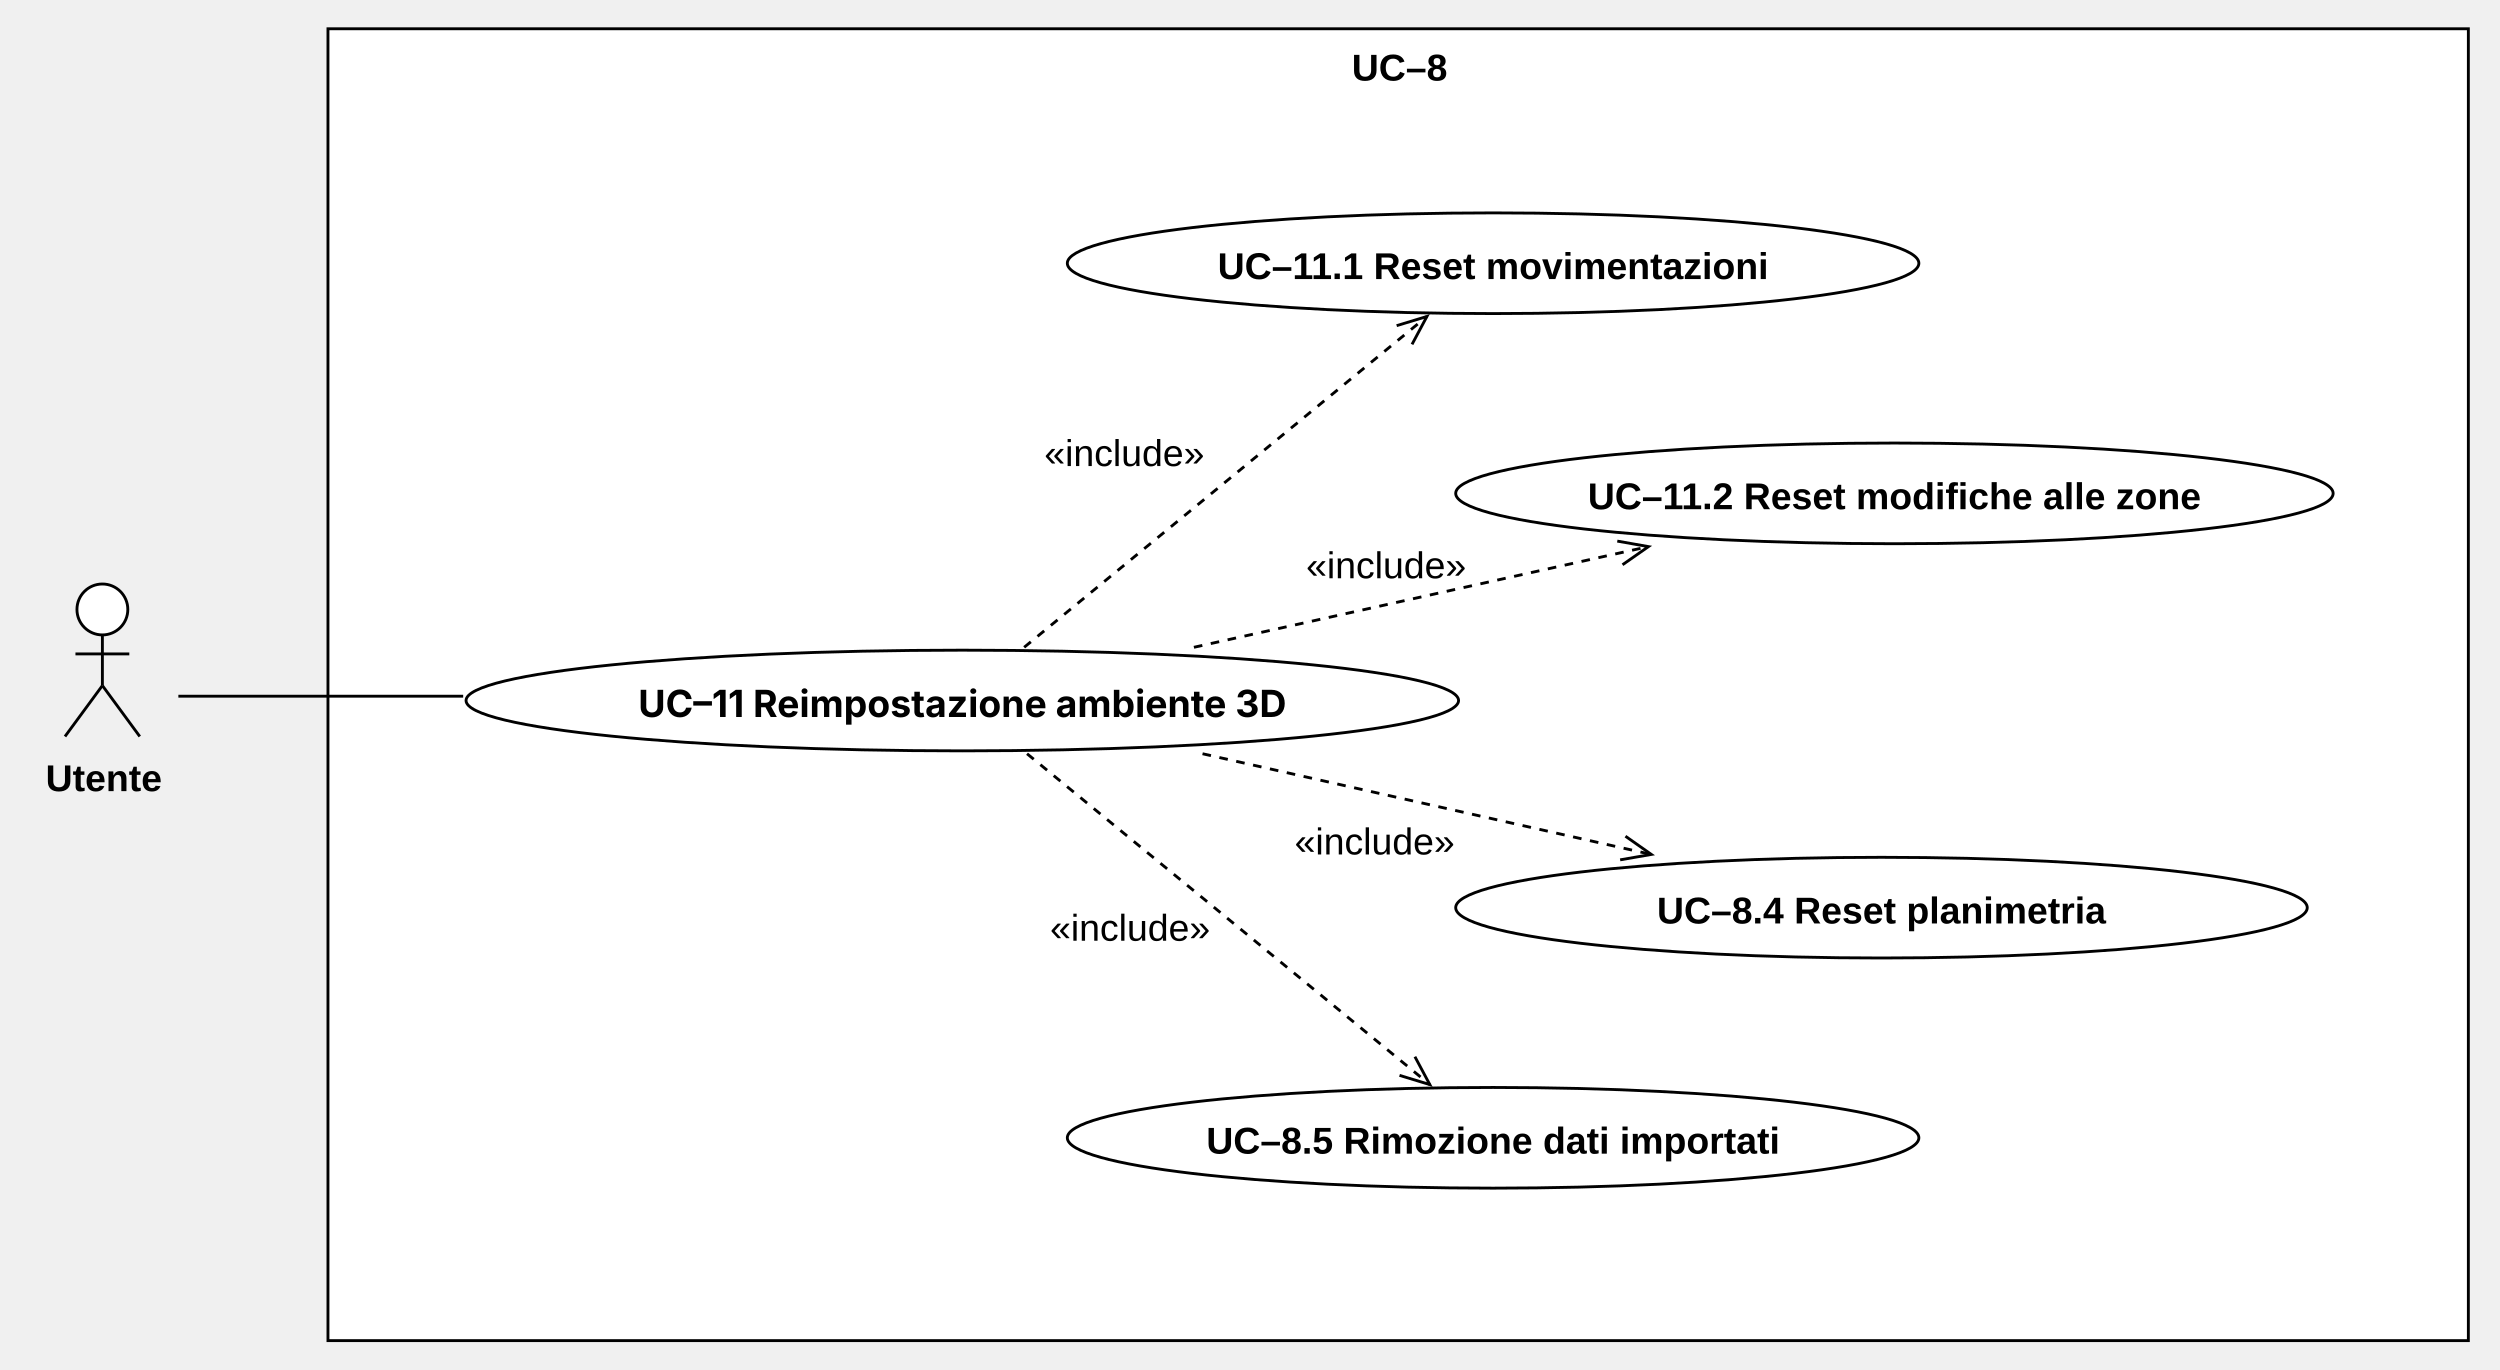
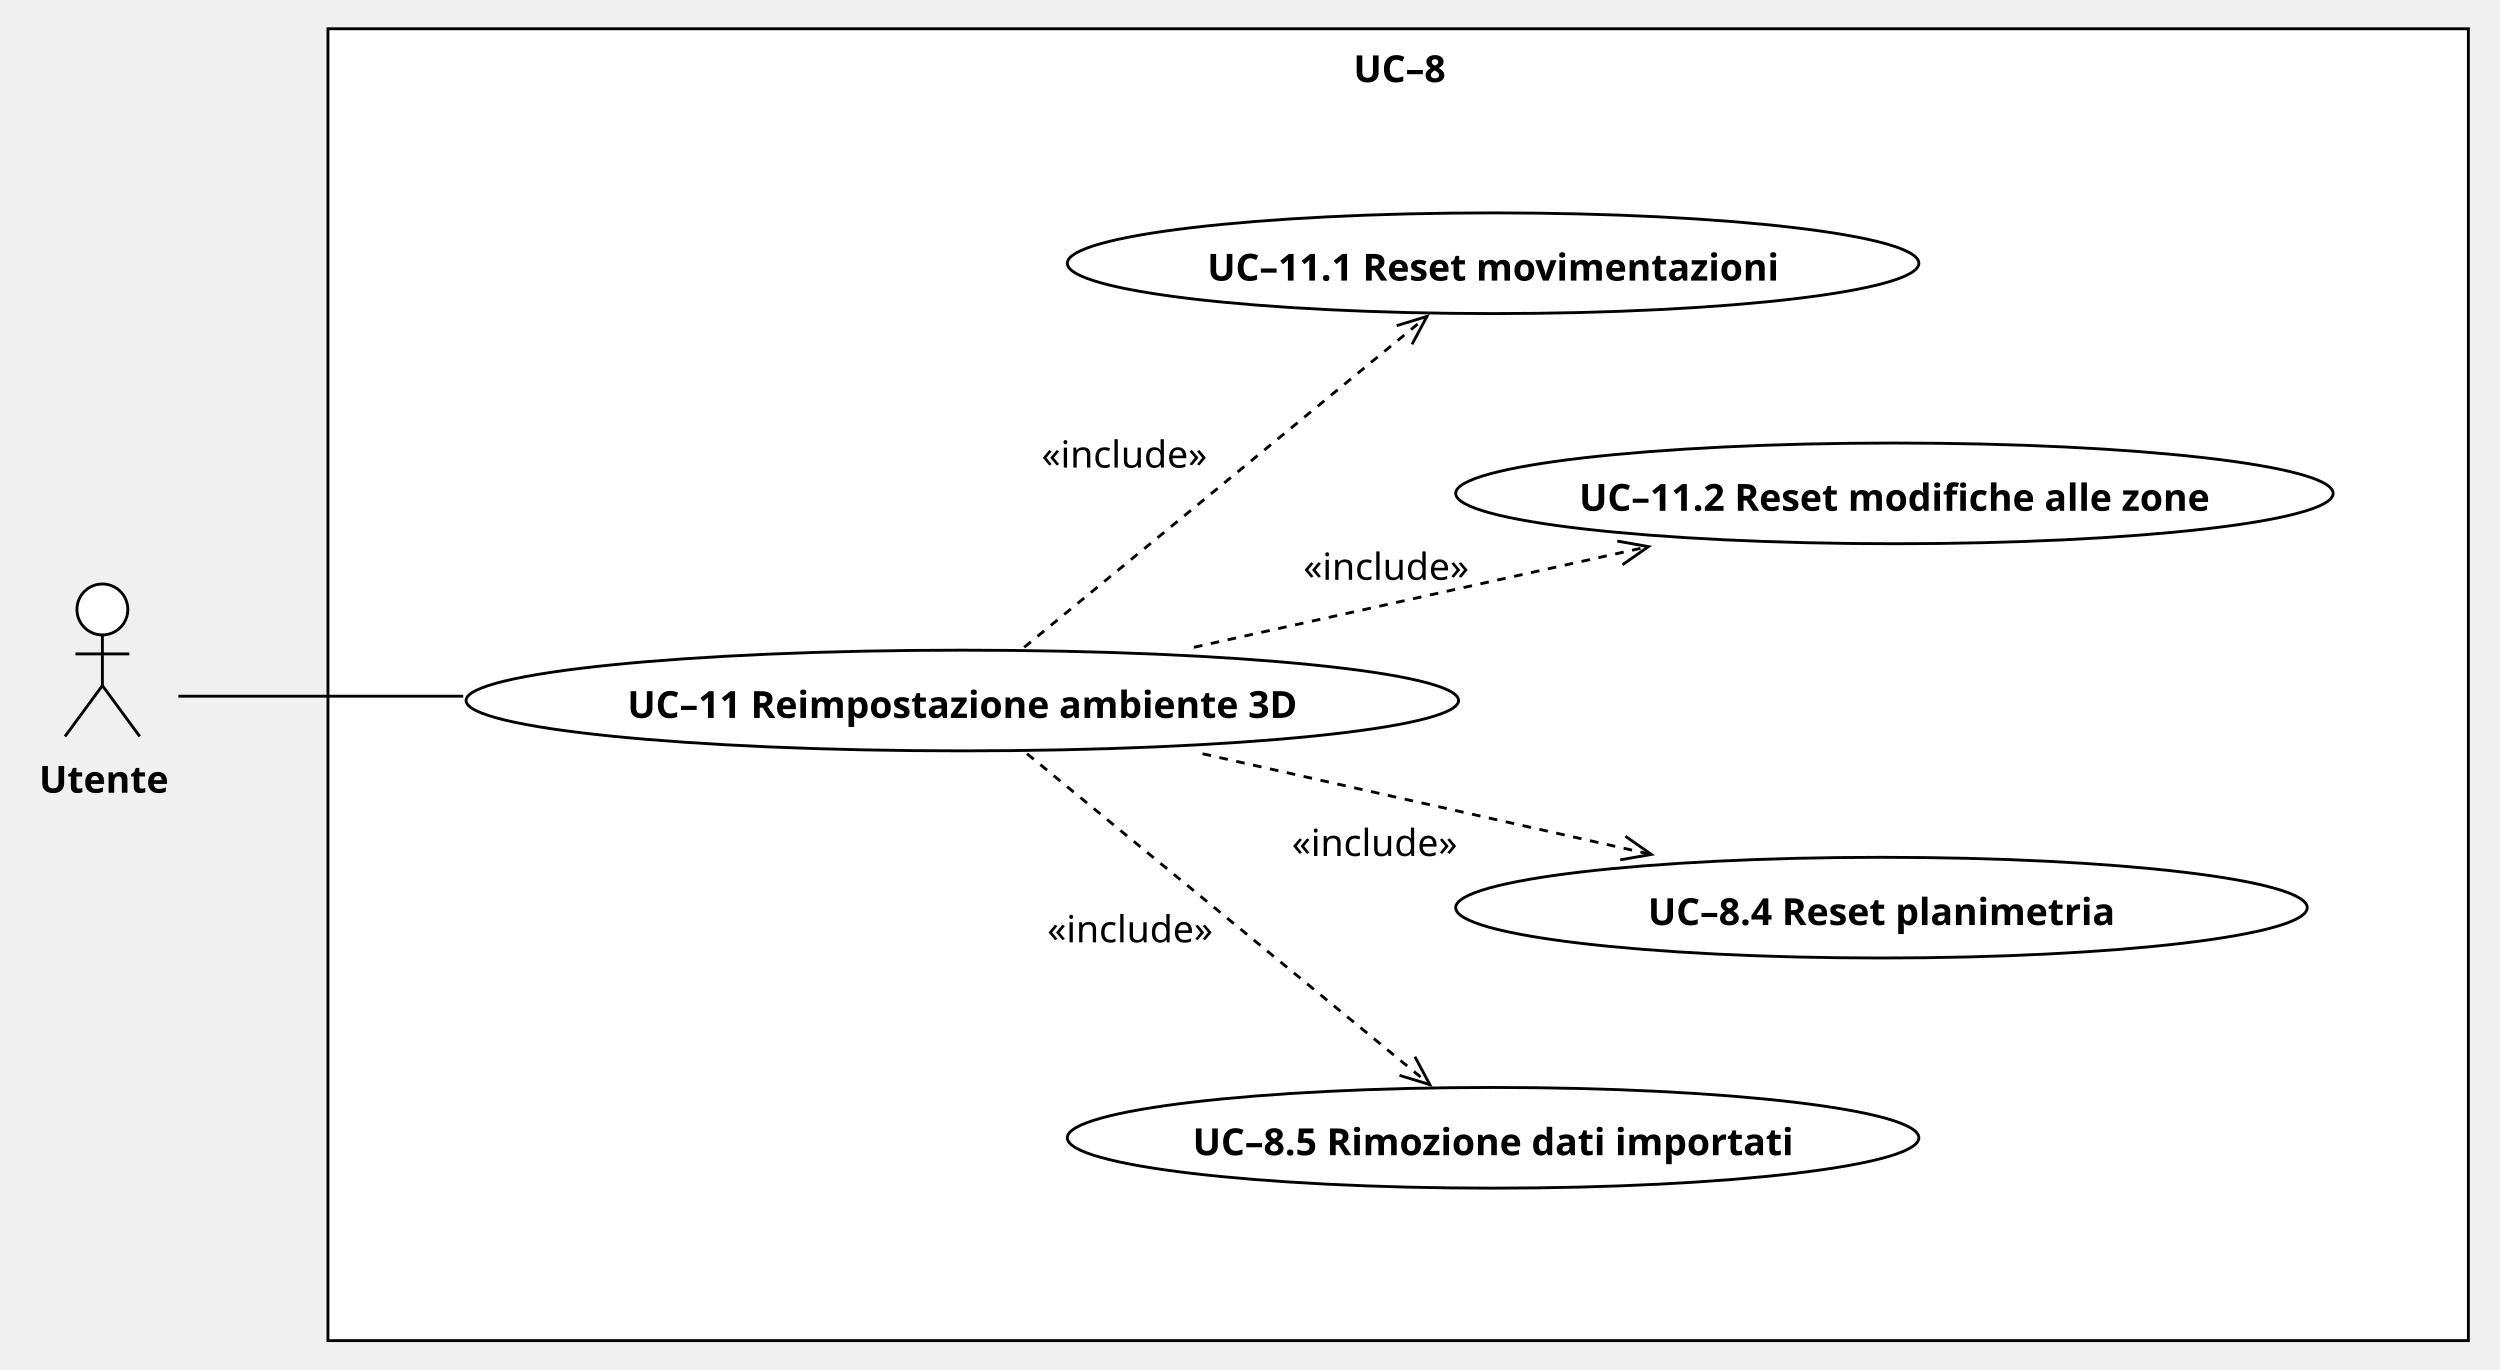
<svg xmlns="http://www.w3.org/2000/svg" version="1.1" width="869" height="476">
  <defs />
  <g>
    <g>
      <rect fill="#ffffff" stroke="none" x="160" y="64" width="744" height="456" transform="matrix(1 0 0 1 -46 -54)" />
    </g>
    <g>
      <path fill="none" stroke="#000000" paint-order="fill stroke markers" d=" M 114 10 L 858 10 L 858 466 L 114 466 L 114 10 Z Z" stroke-miterlimit="10" stroke-dasharray="" />
    </g>
    <g>
      <g>
        <path fill="none" stroke="none" />
-         <text fill="#000000" stroke="none" font-family="Arial" font-size="13px" font-style="normal" font-weight="bold" text-decoration="undefined" x="532.5" y="77.5" text-anchor="middle" dominant-baseline="central" transform="matrix(1 0 0 1 -46 -54)">UC–8</text>
+         <text fill="#000000" stroke="none" font-family="currentFont" font-size="13px" font-style="normal" font-weight="bold" text-decoration="undefined" x="532.5" y="77.5" text-anchor="middle" dominant-baseline="central" transform="matrix(1 0 0 1 -46 -54)">UC–8</text>
      </g>
    </g>
    <g>
      <path fill="#ffffff" stroke="none" paint-order="stroke fill markers" d=" M 26.749 211.85 C 26.749 206.962 30.706 203 35.589 203 C 40.471 203 44.429 206.962 44.429 211.85 C 44.429 216.738 40.471 220.7 35.589 220.7 C 30.706 220.7 26.749 216.738 26.749 211.85 Z" />
    </g>
    <g>
      <path fill="none" stroke="#000000" paint-order="fill stroke markers" d=" M 26.749 211.85 C 26.749 206.962 30.706 203 35.589 203 C 40.471 203 44.429 206.962 44.429 211.85 C 44.429 216.738 40.471 220.7 35.589 220.7 C 30.706 220.7 26.749 216.738 26.749 211.85 Z" stroke-miterlimit="10" stroke-dasharray="" />
    </g>
    <g>
      <path fill="none" stroke="#000000" paint-order="fill stroke markers" d=" M 35.589 220.7 L 35.589 238.3" stroke-miterlimit="10" stroke-dasharray="" />
    </g>
    <g>
      <path fill="none" stroke="#000000" paint-order="fill stroke markers" d=" M 26.229 227.3 L 44.949 227.3" stroke-miterlimit="10" stroke-dasharray="" />
    </g>
    <g>
      <path fill="none" stroke="#000000" paint-order="fill stroke markers" d=" M 35.589 238.3 L 22.589 256" stroke-miterlimit="10" stroke-dasharray="" />
    </g>
    <g>
      <path fill="none" stroke="#000000" paint-order="fill stroke markers" d=" M 35.589 238.3 L 48.589 256" stroke-miterlimit="10" stroke-dasharray="" />
    </g>
    <g>
      <g>
        <path fill="none" stroke="none" />
-         <text fill="#000000" stroke="none" font-family="Arial" font-size="13px" font-style="normal" font-weight="bold" text-decoration="undefined" x="82.089" y="324.5" text-anchor="middle" dominant-baseline="central" transform="matrix(1 0 0 1 -46 -54)">Utente</text>
+         <text fill="#000000" stroke="none" font-family="currentFont" font-size="13px" font-style="normal" font-weight="bold" text-decoration="undefined" x="82.089" y="324.5" text-anchor="middle" dominant-baseline="central" transform="matrix(1 0 0 1 -46 -54)">Utente</text>
      </g>
    </g>
    <g>
      <path fill="#ffffff" stroke="none" paint-order="stroke fill markers" d=" M 506 315.5 C 506 305.835 572.262 298 654 298 C 735.738 298 802 305.835 802 315.5 C 802 325.165 735.738 333 654 333 C 572.262 333 506 325.165 506 315.5 Z" />
    </g>
    <g>
      <path fill="none" stroke="#000000" paint-order="fill stroke markers" d=" M 506 315.5 C 506 305.835 572.262 298 654 298 C 735.738 298 802 305.835 802 315.5 C 802 325.165 735.738 333 654 333 C 572.262 333 506 325.165 506 315.5 Z" stroke-miterlimit="10" stroke-dasharray="" />
    </g>
    <g>
      <g>
        <path fill="none" stroke="none" />
-         <text fill="#000000" stroke="none" font-family="Arial" font-size="13px" font-style="normal" font-weight="bold" text-decoration="undefined" x="700" y="370.5" text-anchor="middle" dominant-baseline="central" transform="matrix(1 0 0 1 -46 -54)">UC–8.4 Reset planimetria</text>
+         <text fill="#000000" stroke="none" font-family="currentFont" font-size="13px" font-style="normal" font-weight="bold" text-decoration="undefined" x="700" y="370.5" text-anchor="middle" dominant-baseline="central" transform="matrix(1 0 0 1 -46 -54)">UC–8.4 Reset planimetria</text>
      </g>
    </g>
    <g>
      <path fill="#ffffff" stroke="none" paint-order="stroke fill markers" d=" M 371 91.5 C 371 81.835 437.262 74 519 74 C 600.738 74 667 81.835 667 91.5 C 667 101.165 600.738 109 519 109 C 437.262 109 371 101.165 371 91.5 Z" />
    </g>
    <g>
      <path fill="none" stroke="#000000" paint-order="fill stroke markers" d=" M 371 91.5 C 371 81.835 437.262 74 519 74 C 600.738 74 667 81.835 667 91.5 C 667 101.165 600.738 109 519 109 C 437.262 109 371 101.165 371 91.5 Z" stroke-miterlimit="10" stroke-dasharray="" />
    </g>
    <g>
      <g>
        <path fill="none" stroke="none" />
-         <text fill="#000000" stroke="none" font-family="Arial" font-size="13px" font-style="normal" font-weight="bold" text-decoration="undefined" x="565" y="146.5" text-anchor="middle" dominant-baseline="central" transform="matrix(1 0 0 1 -46 -54)">UC–11.1 Reset movimentazioni</text>
+         <text fill="#000000" stroke="none" font-family="currentFont" font-size="13px" font-style="normal" font-weight="bold" text-decoration="undefined" x="565" y="146.5" text-anchor="middle" dominant-baseline="central" transform="matrix(1 0 0 1 -46 -54)">UC–11.1 Reset movimentazioni</text>
      </g>
    </g>
    <g>
      <path fill="#ffffff" stroke="none" paint-order="stroke fill markers" d=" M 506 171.5 C 506 161.835 574.277 154 658.5 154 C 742.723 154 811 161.835 811 171.5 C 811 181.165 742.723 189 658.5 189 C 574.277 189 506 181.165 506 171.5 Z" />
    </g>
    <g>
      <path fill="none" stroke="#000000" paint-order="fill stroke markers" d=" M 506 171.5 C 506 161.835 574.277 154 658.5 154 C 742.723 154 811 161.835 811 171.5 C 811 181.165 742.723 189 658.5 189 C 574.277 189 506 181.165 506 171.5 Z" stroke-miterlimit="10" stroke-dasharray="" />
    </g>
    <g>
      <g>
        <path fill="none" stroke="none" />
-         <text fill="#000000" stroke="none" font-family="Arial" font-size="13px" font-style="normal" font-weight="bold" text-decoration="undefined" x="704.5" y="226.5" text-anchor="middle" dominant-baseline="central" transform="matrix(1 0 0 1 -46 -54)">UC–11.2 Reset modifiche alle zone</text>
+         <text fill="#000000" stroke="none" font-family="currentFont" font-size="13px" font-style="normal" font-weight="bold" text-decoration="undefined" x="704.5" y="226.5" text-anchor="middle" dominant-baseline="central" transform="matrix(1 0 0 1 -46 -54)">UC–11.2 Reset modifiche alle zone</text>
      </g>
    </g>
    <g>
      <path fill="none" stroke="#000000" paint-order="fill stroke markers" d=" M 62 242 L 161 242" stroke-miterlimit="10" stroke-dasharray="" />
    </g>
    <g>
      <path fill="#FFFFFF" stroke="none" paint-order="stroke fill markers" d=" M 162 243.5 C 162 233.835 239.231 226 334.5 226 C 429.769 226 507 233.835 507 243.5 C 507 253.165 429.769 261 334.5 261 C 239.231 261 162 253.165 162 243.5 Z" />
    </g>
    <g>
      <path fill="none" stroke="#000000" paint-order="fill stroke markers" d=" M 162 243.5 C 162 233.835 239.231 226 334.5 226 C 429.769 226 507 233.835 507 243.5 C 507 253.165 429.769 261 334.5 261 C 239.231 261 162 253.165 162 243.5 Z" stroke-miterlimit="10" stroke-dasharray="" />
    </g>
    <g>
      <g>
        <path fill="none" stroke="none" />
-         <text fill="#000000" stroke="none" font-family="Inter" font-size="13px" font-style="normal" font-weight="bold" text-decoration="undefined" x="380.5" y="298.5" text-anchor="middle" dominant-baseline="central" transform="matrix(1 0 0 1 -46 -54)">UC–11 Reimpostazione ambiente 3D</text>
+         <text fill="#000000" stroke="none" font-family="currentFont" font-size="13px" font-style="normal" font-weight="bold" text-decoration="undefined" x="380.5" y="298.5" text-anchor="middle" dominant-baseline="central" transform="matrix(1 0 0 1 -46 -54)">UC–11 Reimpostazione ambiente 3D</text>
      </g>
    </g>
    <g>
      <path fill="none" stroke="#000000" paint-order="fill stroke markers" d=" M 356 225 L 496 110" stroke-miterlimit="10" stroke-dasharray="3" />
    </g>
    <g>
      <path fill="none" stroke="#000000" paint-order="fill stroke markers" d=" M 490.819 119.703 L 496 110 L 485.475 113.198" stroke-miterlimit="10" stroke-dasharray="" />
    </g>
    <g>
      <rect fill="#ffffff" stroke="none" x="409" y="205" width="55.656" height="13" transform="matrix(1 0 0 1 -46 -54)" />
    </g>
    <g>
      <g>
        <path fill="none" stroke="none" />
-         <text fill="#000000" stroke="none" font-family="Arial" font-size="13px" font-style="normal" font-weight="normal" text-decoration="undefined" x="436.828" y="211.5" text-anchor="middle" dominant-baseline="central" transform="matrix(1 0 0 1 -46 -54)">«include»</text>
+         <text fill="#000000" stroke="none" font-family="currentFont" font-size="13px" font-style="normal" font-weight="normal" text-decoration="undefined" x="436.828" y="211.5" text-anchor="middle" dominant-baseline="central" transform="matrix(1 0 0 1 -46 -54)">«include»</text>
      </g>
    </g>
    <g>
      <path fill="none" stroke="#000000" paint-order="fill stroke markers" d=" M 415 225 L 573 190" stroke-miterlimit="10" stroke-dasharray="3" />
    </g>
    <g>
      <path fill="none" stroke="#000000" paint-order="fill stroke markers" d=" M 563.988 196.308 L 573 190 L 562.167 188.088" stroke-miterlimit="10" stroke-dasharray="" />
    </g>
    <g>
      <rect fill="#ffffff" stroke="none" x="500" y="244" width="55.656" height="13" transform="matrix(1 0 0 1 -46 -54)" />
    </g>
    <g>
      <g>
        <path fill="none" stroke="none" />
-         <text fill="#000000" stroke="none" font-family="Arial" font-size="13px" font-style="normal" font-weight="normal" text-decoration="undefined" x="527.828" y="250.5" text-anchor="middle" dominant-baseline="central" transform="matrix(1 0 0 1 -46 -54)">«include»</text>
+         <text fill="#000000" stroke="none" font-family="currentFont" font-size="13px" font-style="normal" font-weight="normal" text-decoration="undefined" x="527.828" y="250.5" text-anchor="middle" dominant-baseline="central" transform="matrix(1 0 0 1 -46 -54)">«include»</text>
      </g>
    </g>
    <g>
      <path fill="none" stroke="#000000" paint-order="fill stroke markers" d=" M 418 262 L 574 297" stroke-miterlimit="10" stroke-dasharray="3" />
    </g>
    <g>
      <path fill="none" stroke="#000000" paint-order="fill stroke markers" d=" M 563.162 298.883 L 574 297 L 565.005 290.668" stroke-miterlimit="10" stroke-dasharray="" />
    </g>
    <g>
      <rect fill="#ffffff" stroke="none" x="496" y="340" width="55.656" height="13" transform="matrix(1 0 0 1 -46 -54)" />
    </g>
    <g>
      <g>
        <path fill="none" stroke="none" />
-         <text fill="#000000" stroke="none" font-family="Arial" font-size="13px" font-style="normal" font-weight="normal" text-decoration="undefined" x="523.828" y="346.5" text-anchor="middle" dominant-baseline="central" transform="matrix(1 0 0 1 -46 -54)">«include»</text>
+         <text fill="#000000" stroke="none" font-family="currentFont" font-size="13px" font-style="normal" font-weight="normal" text-decoration="undefined" x="523.828" y="346.5" text-anchor="middle" dominant-baseline="central" transform="matrix(1 0 0 1 -46 -54)">«include»</text>
      </g>
    </g>
    <g>
      <path fill="#ffffff" stroke="none" paint-order="stroke fill markers" d=" M 371 395.5 C 371 385.835 437.262 378 519 378 C 600.738 378 667 385.835 667 395.5 C 667 405.165 600.738 413 519 413 C 437.262 413 371 405.165 371 395.5 Z" />
    </g>
    <g>
      <path fill="none" stroke="#000000" paint-order="fill stroke markers" d=" M 371 395.5 C 371 385.835 437.262 378 519 378 C 600.738 378 667 385.835 667 395.5 C 667 405.165 600.738 413 519 413 C 437.262 413 371 405.165 371 395.5 Z" stroke-miterlimit="10" stroke-dasharray="" />
    </g>
    <g>
      <g>
        <path fill="none" stroke="none" />
-         <text fill="#000000" stroke="none" font-family="Arial" font-size="13px" font-style="normal" font-weight="bold" text-decoration="undefined" x="565" y="450.5" text-anchor="middle" dominant-baseline="central" transform="matrix(1 0 0 1 -46 -54)">UC–8.5 Rimozione dati importati</text>
+         <text fill="#000000" stroke="none" font-family="currentFont" font-size="13px" font-style="normal" font-weight="bold" text-decoration="undefined" x="565" y="450.5" text-anchor="middle" dominant-baseline="central" transform="matrix(1 0 0 1 -46 -54)">UC–8.5 Rimozione dati importati</text>
      </g>
    </g>
    <g>
      <path fill="none" stroke="#000000" paint-order="fill stroke markers" d=" M 357 262 L 497 377" stroke-miterlimit="10" stroke-dasharray="3" />
    </g>
    <g>
      <path fill="none" stroke="#000000" paint-order="fill stroke markers" d=" M 486.475 373.802 L 497 377 L 491.819 367.297" stroke-miterlimit="10" stroke-dasharray="" />
    </g>
    <g>
      <rect fill="#ffffff" stroke="none" x="411" y="370" width="55.656" height="13" transform="matrix(1 0 0 1 -46 -54)" />
    </g>
    <g>
      <g>
        <path fill="none" stroke="none" />
-         <text fill="#000000" stroke="none" font-family="Arial" font-size="13px" font-style="normal" font-weight="normal" text-decoration="undefined" x="438.828" y="376.5" text-anchor="middle" dominant-baseline="central" transform="matrix(1 0 0 1 -46 -54)">«include»</text>
+         <text fill="#000000" stroke="none" font-family="currentFont" font-size="13px" font-style="normal" font-weight="normal" text-decoration="undefined" x="438.828" y="376.5" text-anchor="middle" dominant-baseline="central" transform="matrix(1 0 0 1 -46 -54)">«include»</text>
      </g>
    </g>
  </g>
</svg>
